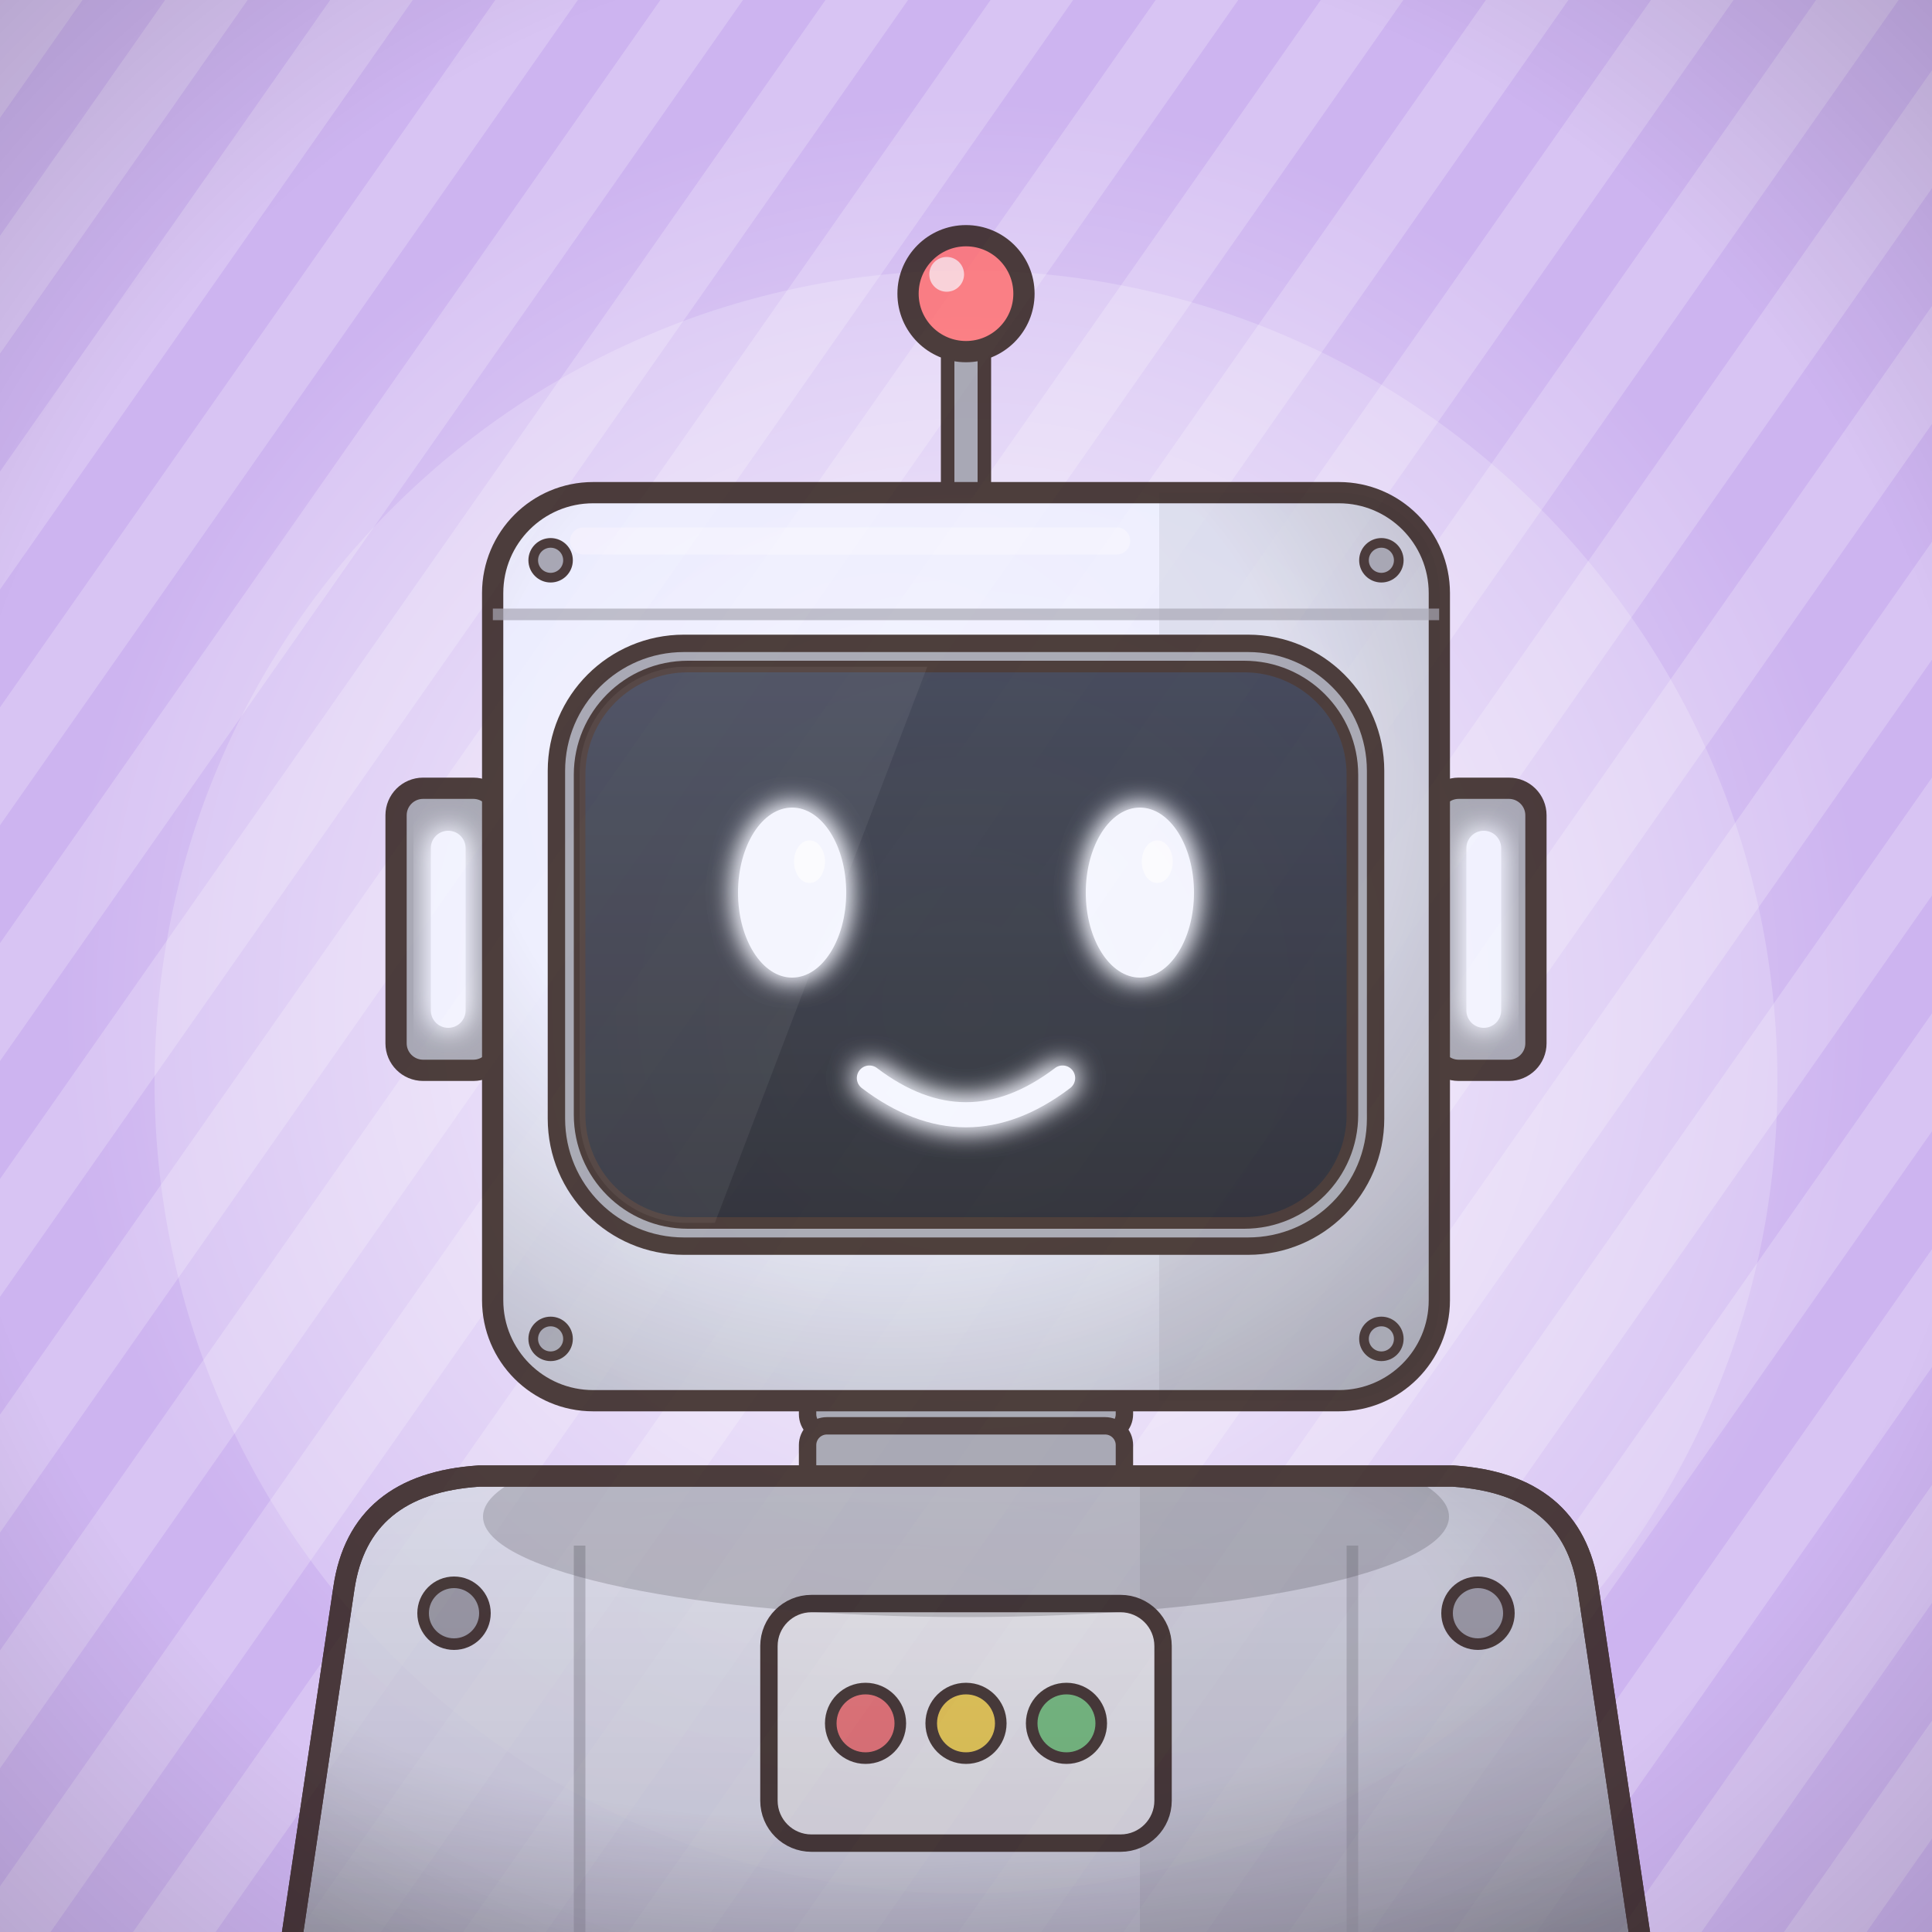
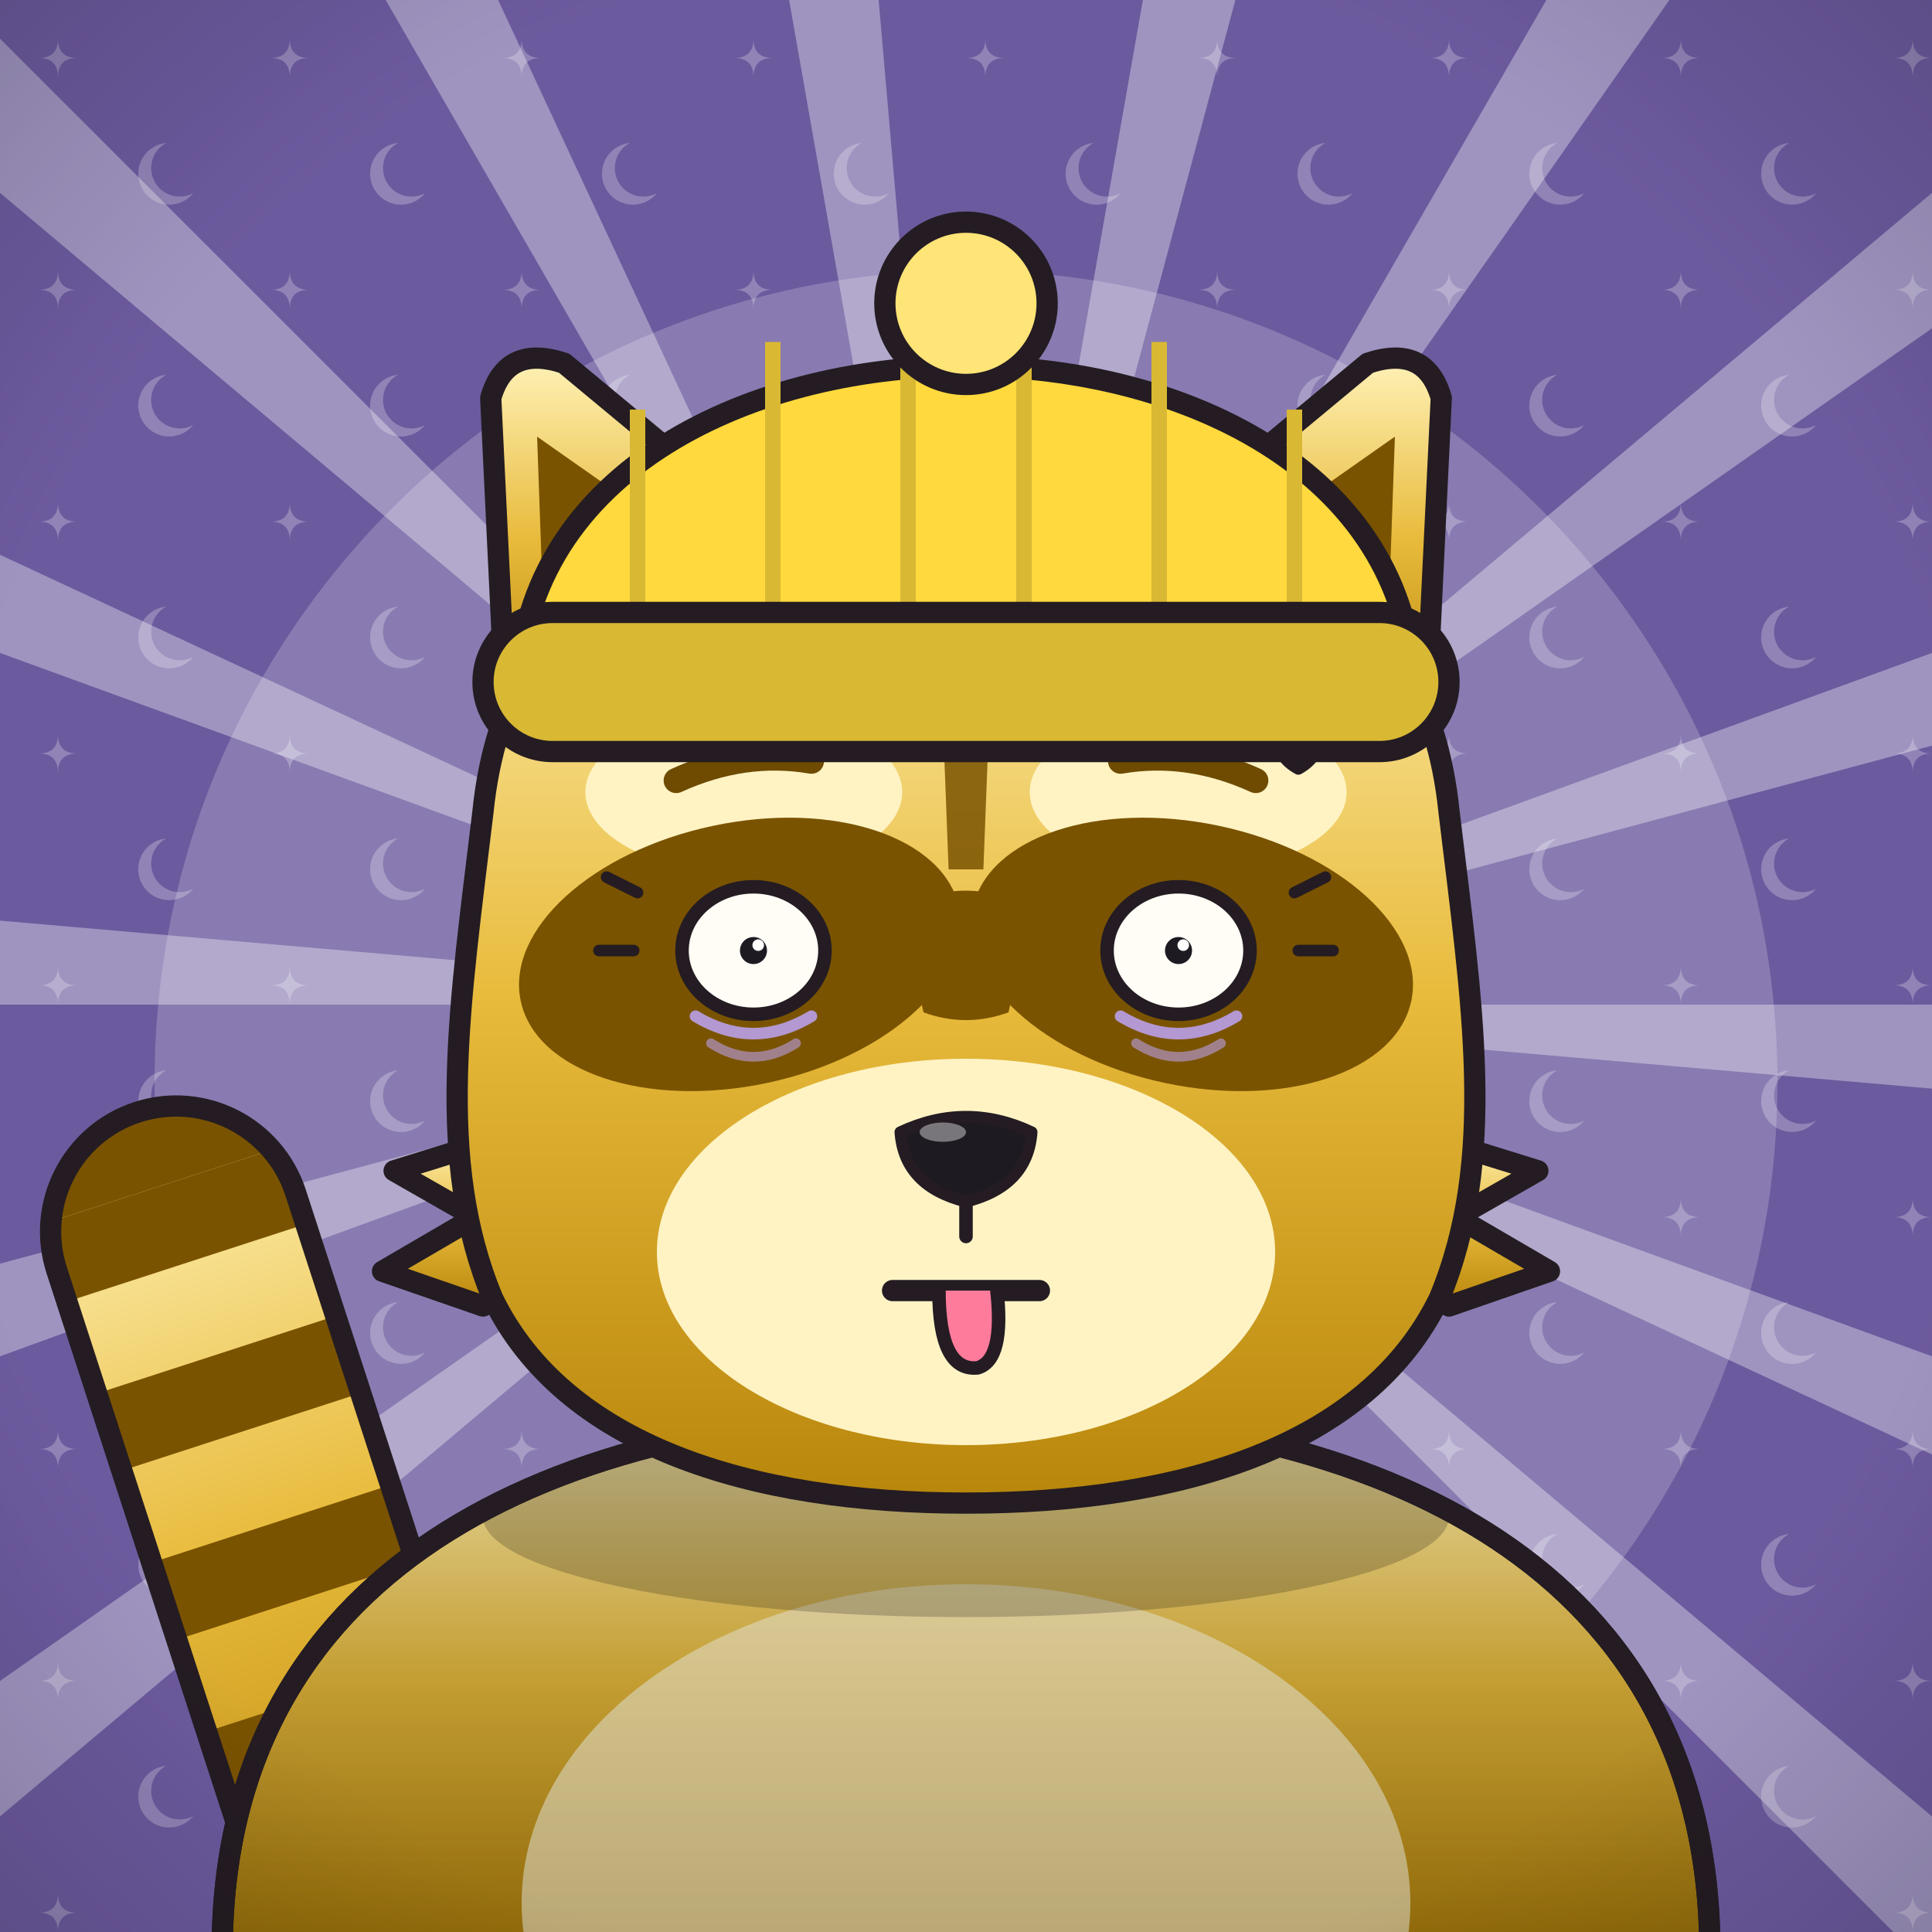
<svg xmlns="http://www.w3.org/2000/svg" viewBox="0 0 1000 1000" width="1000" height="1000">
  <defs>
    <clipPath id="bodyclip">
-       <path d="M150 1010 L178 822 Q186 768 248 764 L752 764 Q814 768 822 822 L850 1010 Z" />
+       <path d="M115 1010 C115 815 280 730 500 730 C720 730 885 815 885 1010 Z" />
    </clipPath>
    <radialGradient id="fs" cx=".42" cy=".3" r=".85">
-       <stop offset="0" stop-color="#f3f5ff" />
-       <stop offset=".5" stop-color="#eef1ff" />
-       <stop offset="1" stop-color="#abaeb8" />
+       <stop offset="0" stop-color="#efcf77" />
+       <stop offset=".5" stop-color="#e8bb3c" />
+       <stop offset="1" stop-color="#a7872b" />
    </radialGradient>
-     <filter id="led" x="-50%" y="-50%" width="200%" height="200%">
-       <feGaussianBlur stdDeviation="7" result="b" />
-       <feMerge>
-         <feMergeNode in="b" />
-         <feMergeNode in="b" />
-         <feMergeNode in="SourceGraphic" />
-       </feMerge>
-     </filter>
-     <linearGradient id="visor" x1="0" y1="0" x2="0" y2="1">
-       <stop offset="0" stop-color="#232a3b" />
-       <stop offset="1" stop-color="#0b0e15" />
+     <linearGradient id="furgrad" x1="0" y1="0" x2="0" y2="1">
+       <stop offset="0.00" stop-color="#fff2b8" />
+       <stop offset="0.50" stop-color="#e8bb3c" />
+       <stop offset="1.00" stop-color="#b8860b" />
    </linearGradient>
-     <clipPath id="visorclip">
-       <rect x="300" y="345" width="400" height="288" rx="56" />
-     </clipPath>
-     <clipPath id="headclip">
-       <rect x="255" y="255" width="490" height="470" rx="52" />
-     </clipPath>
    <linearGradient id="bodyshade" x1="0" y1="0" x2="0" y2="1">
      <stop offset=".55" stop-color="#000" stop-opacity="0" />
      <stop offset="1" stop-color="#000" stop-opacity=".22" />
    </linearGradient>
-     <pattern id="pat" width="70" height="70" patternUnits="userSpaceOnUse" patternTransform="rotate(35)">
-       <rect width="35" height="70" fill="#fff" />
+     <clipPath id="eye0">
+       <ellipse cx="390" cy="492" rx="37" ry="33" />
+     </clipPath>
+     <clipPath id="eye1">
+       <ellipse cx="610" cy="492" rx="37" ry="33" />
+     </clipPath>
+     <clipPath id="tailclip">
+       <rect x="105" y="560" width="130" height="460" rx="65" />
+     </clipPath>
+     <pattern id="pat" width="120" height="120" patternUnits="userSpaceOnUse">
+       <path d="M30 20 Q30 30 40 30 Q30 30 30 40 Q30 30 20 30 Q30 30 30 20 Z" fill="#fff" />
+       <path d="M86 74 a16 16 0 1 0 14 26 a12 12 0 1 1 -14 -26 Z" fill="#fff" />
    </pattern>
    <radialGradient id="vig" r=".75">
      <stop offset=".7" stop-color="#000" stop-opacity="0" />
      <stop offset="1" stop-color="#000" stop-opacity=".18" />
    </radialGradient>
  </defs>
-   <rect width="1000" height="1000" fill="#cdb4f0" />
-   <rect width="1000" height="1000" fill="url(#pat)" opacity=".22" />
+   <rect width="1000" height="1000" fill="#6c5a9e" />
+   <rect width="1000" height="1000" fill="url(#pat)" opacity=".25" />
  <circle cx="500" cy="560" r="420" fill="#fff" opacity=".2" />
-   <radialGradient id="auragrad">
-     <stop offset="0" stop-color="#ffffff" stop-opacity=".95" />
-     <stop offset=".6" stop-color="#ffffff" stop-opacity=".35" />
-     <stop offset="1" stop-color="#ffffff" stop-opacity="0" />
-   </radialGradient>
-   <circle cx="500" cy="520" r="470" fill="url(#auragrad)" />
-   <g opacity="0.82">
-     <rect x="418" y="712" width="164" height="30" rx="10" fill="#9b9da6" stroke="#2a1a12" stroke-width="9" stroke-linejoin="round" stroke-linecap="round" />
-     <rect x="418" y="738" width="164" height="30" rx="10" fill="#9b9da6" stroke="#2a1a12" stroke-width="9" stroke-linejoin="round" stroke-linecap="round" />
-     <path d="M150 1010 L178 822 Q186 768 248 764 L752 764 Q814 768 822 822 L850 1010 Z" fill="url(#fs)" stroke="#2a1a12" stroke-width="11" stroke-linejoin="round" stroke-linecap="round" />
-     <g clip-path="url(#bodyclip)">
-       <rect x="590" y="760" width="400" height="300" fill="#000" opacity=".08" />
-       <path d="M300 800 L300 1010 M700 800 L700 1010" stroke="#9b9da6" stroke-width="6" opacity=".6" />
+   <path d="M500 520 L1400 520 L1397 598 Z" fill="#fff" opacity=".35" />
+   <path d="M500 520 L1346 828 L1316 900 Z" fill="#fff" opacity=".35" />
+   <path d="M500 520 L1189 1099 L1136 1156 Z" fill="#fff" opacity=".35" />
+   <path d="M500 520 L950 1299 L880 1336 Z" fill="#fff" opacity=".35" />
+   <path d="M500 520 L656 1406 L578 1417 Z" fill="#fff" opacity=".35" />
+   <path d="M500 520 L344 1406 L267 1389 Z" fill="#fff" opacity=".35" />
+   <path d="M500 520 L50 1299 L-16 1257 Z" fill="#fff" opacity=".35" />
+   <path d="M500 520 L-189 1099 L-237 1036 Z" fill="#fff" opacity=".35" />
+   <path d="M500 520 L-346 828 L-369 753 Z" fill="#fff" opacity=".35" />
+   <path d="M500 520 L-400 520 L-397 442 Z" fill="#fff" opacity=".35" />
+   <path d="M500 520 L-346 212 L-316 140 Z" fill="#fff" opacity=".35" />
+   <path d="M500 520 L-189 -59 L-136 -116 Z" fill="#fff" opacity=".35" />
+   <path d="M500 520 L50 -259 L120 -296 Z" fill="#fff" opacity=".35" />
+   <path d="M500 520 L344 -366 L422 -377 Z" fill="#fff" opacity=".35" />
+   <path d="M500 520 L656 -366 L733 -349 Z" fill="#fff" opacity=".35" />
+   <path d="M500 520 L950 -259 L1016 -217 Z" fill="#fff" opacity=".35" />
+   <path d="M500 520 L1189 -59 L1237 4 Z" fill="#fff" opacity=".35" />
+   <path d="M500 520 L1346 212 L1369 287 Z" fill="#fff" opacity=".35" />
+   <g transform="rotate(-18 170 880)">
+     <rect x="105" y="560" width="130" height="460" rx="65" fill="url(#furgrad)" />
+     <g clip-path="url(#tailclip)">
+       <rect x="95" y="600" width="150" height="42" fill="#7a5300" />
+       <rect x="95" y="692" width="150" height="42" fill="#7a5300" />
+       <rect x="95" y="784" width="150" height="42" fill="#7a5300" />
+       <rect x="95" y="876" width="150" height="42" fill="#7a5300" />
+       <rect x="95" y="968" width="150" height="42" fill="#7a5300" />
+       <rect x="95" y="550" width="150" height="50" fill="#7a5300" />
    </g>
-     <circle cx="235" cy="835" r="16" fill="#9b9da6" stroke="#2a1a12" stroke-width="6" stroke-linejoin="round" stroke-linecap="round" />
-     <circle cx="765" cy="835" r="16" fill="#9b9da6" stroke="#2a1a12" stroke-width="6" stroke-linejoin="round" stroke-linecap="round" />
-     <rect x="398" y="830" width="204" height="124" rx="22" fill="#fafbff" stroke="#2a1a12" stroke-width="9" stroke-linejoin="round" stroke-linecap="round" />
-     <circle cx="448" cy="892" r="18" fill="#ff6b6b" stroke="#2a1a12" stroke-width="6" stroke-linejoin="round" stroke-linecap="round" />
-     <circle cx="500" cy="892" r="18" fill="#ffd93d" stroke="#2a1a12" stroke-width="6" stroke-linejoin="round" stroke-linecap="round" />
-     <circle cx="552" cy="892" r="18" fill="#6bcb77" stroke="#2a1a12" stroke-width="6" stroke-linejoin="round" stroke-linecap="round" />
-     <g clip-path="url(#bodyclip)">
-       <rect width="1000" height="1000" fill="url(#bodyshade)" />
-       <ellipse cx="500" cy="785" rx="250" ry="52" fill="#000" opacity=".2" />
-     </g>
-     <path d="M150 1010 L178 822 Q186 768 248 764 L752 764 Q814 768 822 822 L850 1010 Z" fill="none" stroke="#2a1a12" stroke-width="11" stroke-linejoin="round" stroke-linecap="round" />
-     <path d="M500 261 L500 165" stroke="#2a1a12" stroke-width="26" stroke-linejoin="round" stroke-linecap="round" />
-     <path d="M500 261 L500 165" stroke="#9b9da6" stroke-width="12" stroke-linecap="round" />
-     <circle cx="500" cy="152" r="30" fill="#ff6b6b" stroke="#2a1a12" stroke-width="11" stroke-linejoin="round" stroke-linecap="round" />
-     <circle cx="490" cy="142" r="9" fill="#fff" opacity=".7" />
-     <rect x="205" y="408" width="54" height="146" rx="14" fill="#9b9da6" stroke="#2a1a12" stroke-width="11" stroke-linejoin="round" stroke-linecap="round" />
-     <rect x="223" y="430" width="18" height="102" rx="9" fill="#f4f7ff" filter="url(#led)" />
-     <rect x="741" y="408" width="54" height="146" rx="14" fill="#9b9da6" stroke="#2a1a12" stroke-width="11" stroke-linejoin="round" stroke-linecap="round" />
-     <rect x="759" y="430" width="18" height="102" rx="9" fill="#f4f7ff" filter="url(#led)" />
-     <rect x="255" y="255" width="490" height="470" rx="52" fill="url(#fs)" stroke="#2a1a12" stroke-width="11" stroke-linejoin="round" stroke-linecap="round" />
-     <g clip-path="url(#headclip)">
-       <rect x="600" y="240" width="200" height="520" fill="#000" opacity=".08" />
-       <path d="M255 318 L745 318" stroke="#9b9da6" stroke-width="6" opacity=".7" />
-     </g>
-     <rect x="295" y="273" width="290" height="14" rx="7" fill="#fff" opacity=".45" />
-     <circle cx="285" cy="290" r="9" fill="#9b9da6" stroke="#2a1a12" stroke-width="5" stroke-linejoin="round" stroke-linecap="round" />
-     <circle cx="715" cy="290" r="9" fill="#9b9da6" stroke="#2a1a12" stroke-width="5" stroke-linejoin="round" stroke-linecap="round" />
-     <circle cx="285" cy="693" r="9" fill="#9b9da6" stroke="#2a1a12" stroke-width="5" stroke-linejoin="round" stroke-linecap="round" />
-     <circle cx="715" cy="693" r="9" fill="#9b9da6" stroke="#2a1a12" stroke-width="5" stroke-linejoin="round" stroke-linecap="round" />
-     <rect x="288" y="333" width="424" height="312" rx="66" fill="#9b9da6" stroke="#2a1a12" stroke-width="9" stroke-linejoin="round" stroke-linecap="round" />
-     <rect x="300" y="345" width="400" height="288" rx="56" fill="url(#visor)" stroke="#2a1a12" stroke-width="6" stroke-linejoin="round" stroke-linecap="round" />
-     <g clip-path="url(#visorclip)">
-       <path d="M300 345 L480 345 L370 633 L300 633 Z" fill="#fff" opacity=".06" />
-     </g>
-     <g filter="url(#led)">
-       <ellipse cx="410" cy="462" rx="28" ry="44" fill="#f4f7ff" />
-       <ellipse cx="419" cy="446" rx="8" ry="11" fill="#fff" opacity=".85" />
-       <ellipse cx="590" cy="462" rx="28" ry="44" fill="#f4f7ff" />
-       <ellipse cx="599" cy="446" rx="8" ry="11" fill="#fff" opacity=".85" />
-       <path d="M450 558 Q500 596 550 558" stroke="#f4f7ff" stroke-width="13" stroke-linecap="round" stroke-linejoin="round" fill="none" />
-     </g>
-     <g transform="translate(0 -28)" />
+     <rect x="105" y="560" width="130" height="460" rx="65" fill="none" stroke="#241c22" stroke-width="11" stroke-linejoin="round" stroke-linecap="round" />
+   </g>
+   <path d="M115 1010 C115 815 280 730 500 730 C720 730 885 815 885 1010 Z" fill="url(#furgrad)" stroke="#241c22" stroke-width="11" stroke-linejoin="round" stroke-linecap="round" />
+   <g clip-path="url(#bodyclip)">
+     <ellipse cx="500" cy="985" rx="230" ry="165" fill="#fff3c4" opacity=".75" />
+   </g>
+   <g clip-path="url(#bodyclip)">
+     <rect width="1000" height="1000" fill="url(#bodyshade)" />
+     <ellipse cx="500" cy="785" rx="250" ry="52" fill="#000" opacity=".2" />
+   </g>
+   <path d="M115 1010 C115 815 280 730 500 730 C720 730 885 815 885 1010 Z" fill="none" stroke="#241c22" stroke-width="11" stroke-linejoin="round" stroke-linecap="round" />
+   <path d="M262 372 L254 206 Q262 178 292 188 L410 286 Z" fill="url(#furgrad)" stroke="#241c22" stroke-width="11" stroke-linejoin="round" stroke-linecap="round" />
+   <path d="M738 372 L746 206 Q738 178 708 188 L590 286 Z" fill="url(#furgrad)" stroke="#241c22" stroke-width="11" stroke-linejoin="round" stroke-linecap="round" />
+   <path d="M282 338 L278 226 L372 292 Z" fill="#7a5300" />
+   <path d="M718 338 L722 226 L628 292 Z" fill="#7a5300" />
+   <path d="M262 588 L204 606 L246 630 L198 658 L250 676 L270 652 Z" fill="url(#furgrad)" stroke="#241c22" stroke-width="11" stroke-linejoin="round" stroke-linecap="round" />
+   <path d="M738 588 L796 606 L754 630 L802 658 L750 676 L730 652 Z" fill="url(#furgrad)" stroke="#241c22" stroke-width="11" stroke-linejoin="round" stroke-linecap="round" />
+   <path d="M500 250 C645 250 738 302 750 420 C762 520 775 600 745 672 C708 748 612 778 500 778 C388 778 292 748 255 672 C225 600 238 520 250 420 C262 302 355 250 500 250 Z" fill="url(#furgrad)" stroke="#241c22" stroke-width="11" stroke-linejoin="round" stroke-linecap="round" />
+   <ellipse cx="385" cy="410" rx="82" ry="42" fill="#fff3c4" />
+   <ellipse cx="615" cy="410" rx="82" ry="42" fill="#fff3c4" />
+   <ellipse cx="500" cy="648" rx="160" ry="100" fill="#fff3c4" />
+   <path d="M484 268 Q500 260 516 268 L509 450 L491 450 Z" fill="#7a5300" opacity=".85" />
+   <ellipse cx="383" cy="494" rx="116" ry="68" transform="rotate(-12 383 494)" fill="#7a5300" />
+   <ellipse cx="617" cy="494" rx="116" ry="68" transform="rotate(12 617 494)" fill="#7a5300" />
+   <path d="M466 470 Q500 452 534 470 L522 524 Q500 532 478 524 Z" fill="#7a5300" />
+   <ellipse cx="430" cy="330" rx="105" ry="32" fill="#fff" opacity=".2" transform="rotate(-10 430 330)" />
+   <path d="M466 586 Q500 570 534 586 Q532 614 500 622 Q468 614 466 586 Z" fill="#1e1a22" stroke="#241c22" stroke-width="6" stroke-linejoin="round" stroke-linecap="round" />
+   <ellipse cx="488" cy="586" rx="12" ry="5" fill="#fff" opacity=".4" />
+   <path d="M500 622 L500 640" stroke="#241c22" stroke-width="7" stroke-linejoin="round" stroke-linecap="round" />
+   <path d="M672 352 q-22 34 0 46 q22 -12 0 -46 Z" fill="#9fdcff" stroke="#241c22" stroke-width="6" stroke-linejoin="round" stroke-linecap="round" />
+   <path d="M462 668 L538 668" fill="none" stroke="#241c22" stroke-width="11" stroke-linejoin="round" stroke-linecap="round" />
+   <path d="M486 668 Q486 710 506 708 Q520 704 516 668" fill="#ff7b9c" stroke="#241c22" stroke-width="7" stroke-linejoin="round" stroke-linecap="round" />
+   <path d="M350 404 Q385 388 420 394" fill="none" stroke="#6e4b00" stroke-width="13" stroke-linecap="round" />
+   <path d="M580 394 Q615 388 650 404" fill="none" stroke="#6e4b00" stroke-width="13" stroke-linecap="round" />
+   <ellipse cx="390" cy="492" rx="37" ry="33" fill="#fffdf6" />
+   <circle cx="390" cy="492" r="7" fill="#1e1a22" />
+   <circle cx="392.45" cy="489.2" r="3" fill="#fff" />
+   <ellipse cx="390" cy="492" rx="37" ry="33" fill="none" stroke="#241c22" stroke-width="7" stroke-linejoin="round" stroke-linecap="round" />
+   <ellipse cx="610" cy="492" rx="37" ry="33" fill="#fffdf6" />
+   <circle cx="610" cy="492" r="7" fill="#1e1a22" />
+   <circle cx="612.45" cy="489.2" r="3" fill="#fff" />
+   <ellipse cx="610" cy="492" rx="37" ry="33" fill="none" stroke="#241c22" stroke-width="7" stroke-linejoin="round" stroke-linecap="round" />
+   <path d="M360 526 Q390 544 420 526" fill="none" stroke="#b49ad6" stroke-width="6" stroke-linecap="round" opacity="0.975" />
+   <path d="M368 540 Q390 554 412 540" fill="none" stroke="#b49ad6" stroke-width="5" stroke-linecap="round" opacity="0.65" />
+   <path d="M580 526 Q610 544 640 526" fill="none" stroke="#b49ad6" stroke-width="6" stroke-linecap="round" opacity="0.975" />
+   <path d="M588 540 Q610 554 632 540" fill="none" stroke="#b49ad6" stroke-width="5" stroke-linecap="round" opacity="0.65" />
+   <path d="M330 462 l-16 -8 M328 492 l-18 0 M670 462 l16 -8 M672 492 l18 0" stroke="#241c22" stroke-width="6" stroke-linejoin="round" stroke-linecap="round" />
+   <g transform="translate(0 -28)">
+     <path d="M268 390 C268 160 732 160 732 390 Z" fill="#ffd93d" stroke="#241c22" stroke-width="11" stroke-linejoin="round" stroke-linecap="round" />
+     <path d="M330 240 L330 360 M400 205 L400 360 M470 192 L470 360 M530 192 L530 360 M600 205 L600 360 M670 240 L670 360" stroke="#d9b834" stroke-width="8" />
+     <rect x="250" y="345" width="500" height="72" rx="36" fill="#d9b834" stroke="#241c22" stroke-width="11" stroke-linejoin="round" stroke-linecap="round" />
+     <circle cx="500" cy="185" r="42" fill="#ffe477" stroke="#241c22" stroke-width="11" stroke-linejoin="round" stroke-linecap="round" />
  </g>
  <rect width="1000" height="1000" fill="url(#vig)" />
</svg>
